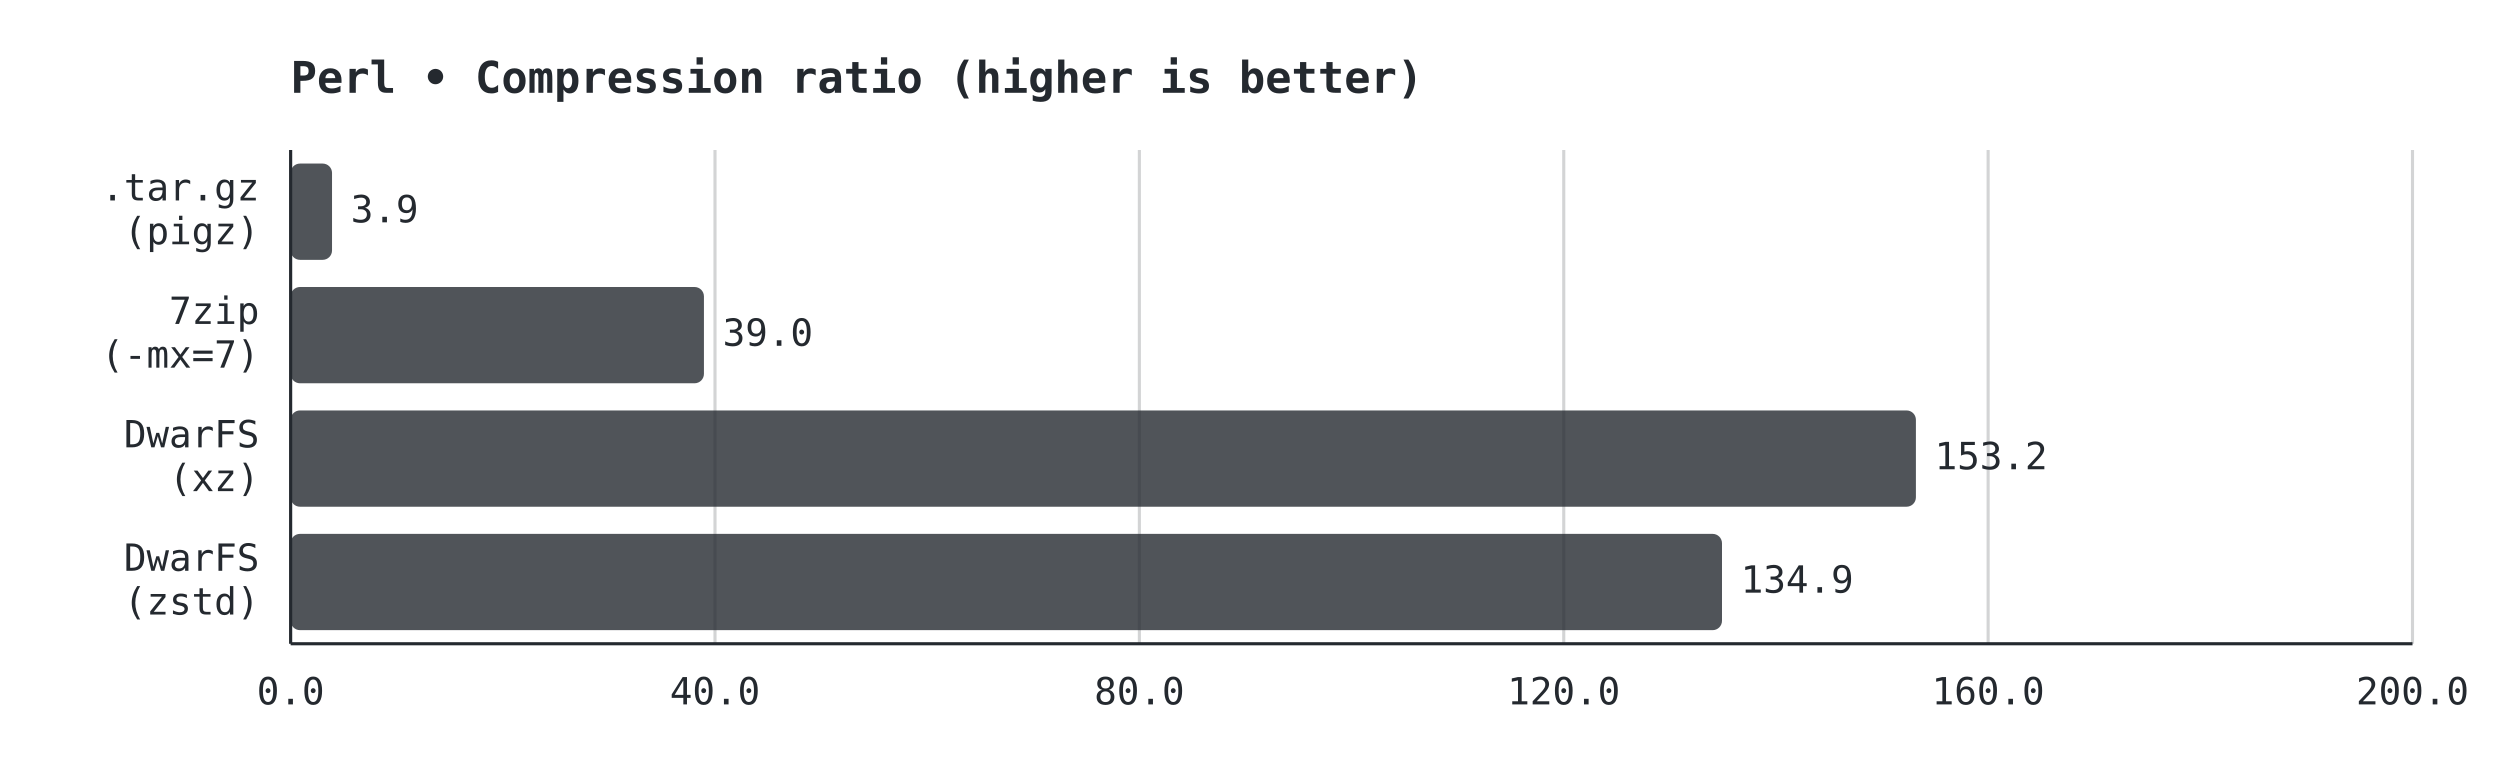
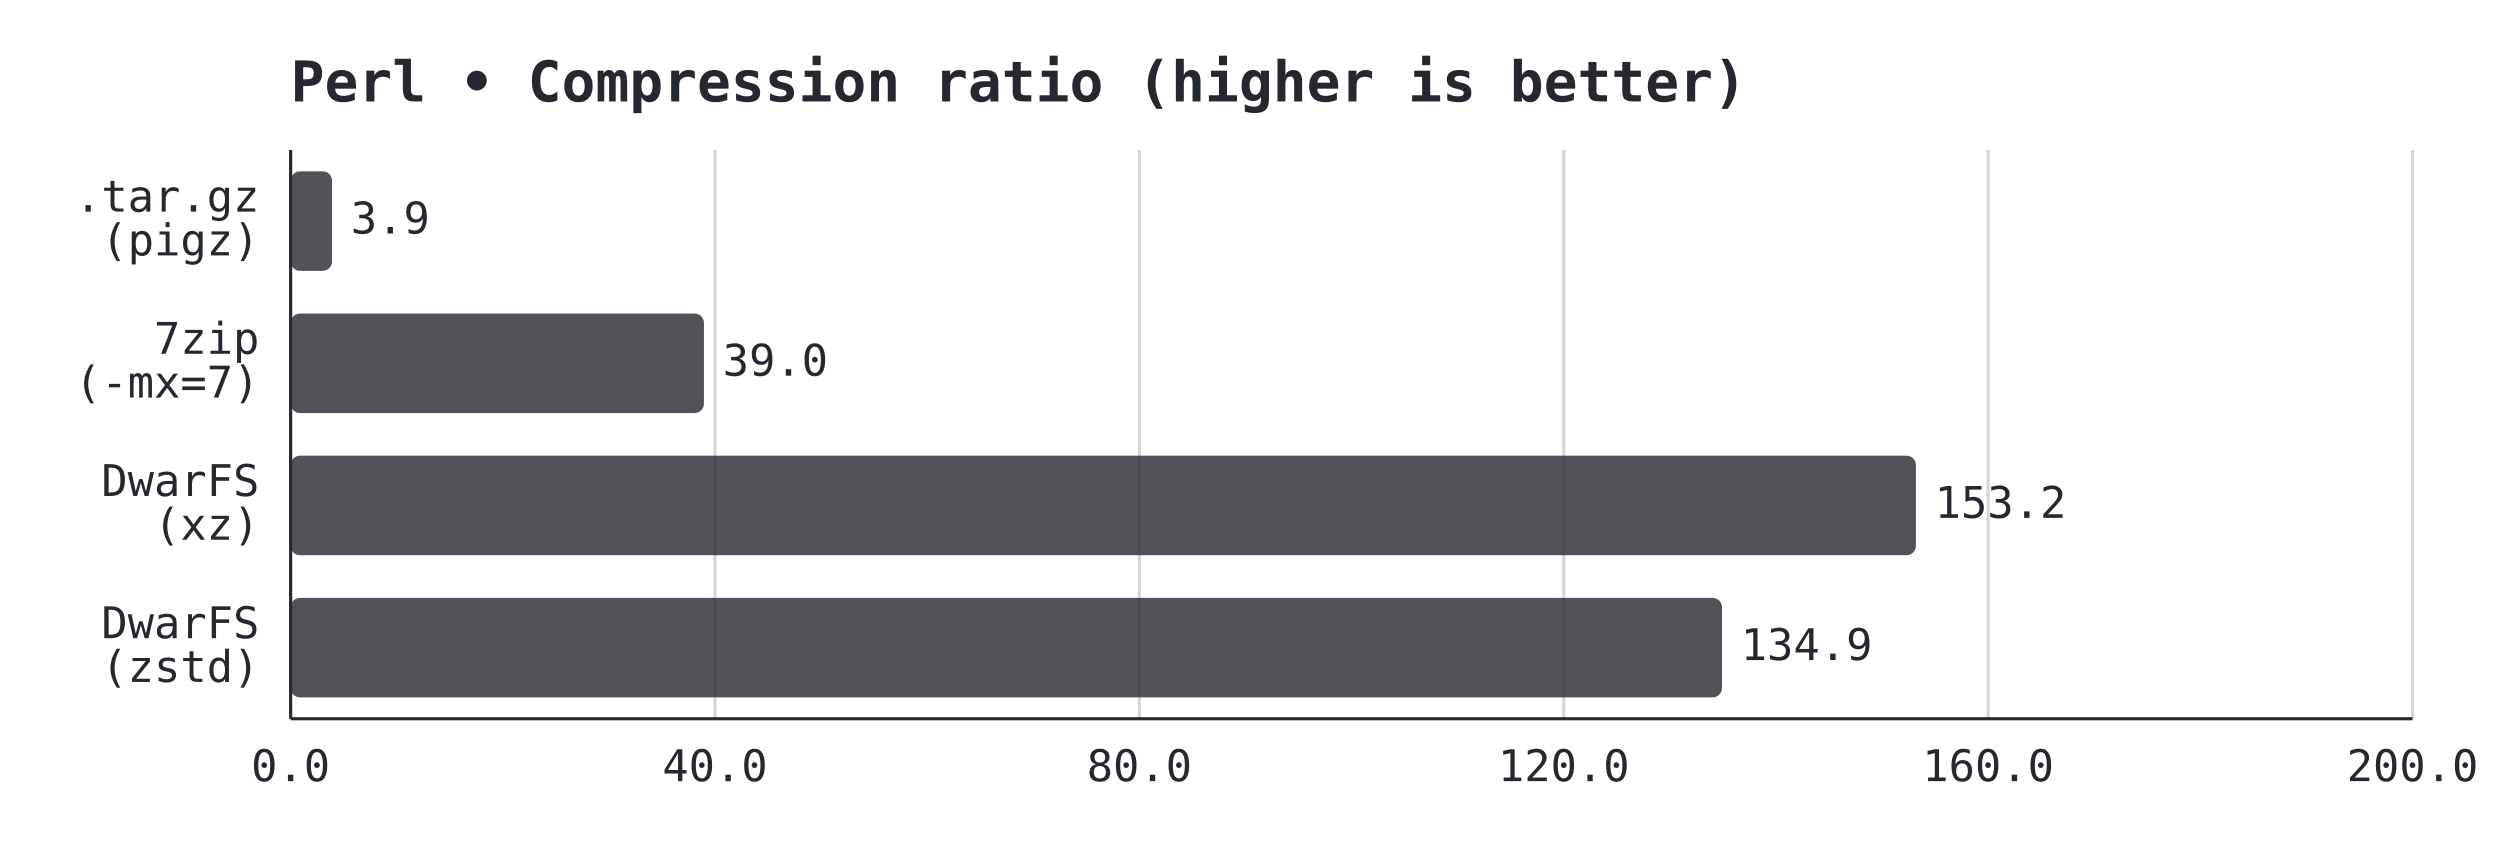
- <svg xmlns="http://www.w3.org/2000/svg" width="800" height="250" viewBox="0 0 800 250" role="img" aria-label="Perl • Compression ratio (higher is better)">
+ <svg xmlns="http://www.w3.org/2000/svg" width="800" height="274" viewBox="0 0 800 274" role="img" aria-label="Perl • Compression ratio (higher is better)">
  <style>
    :root {
      color: var(--fgColor-default, #24292f);
      font-family: ui-monospace, SFMono-Regular, Menlo, Consolas, monospace;
    }
    @media (prefers-color-scheme: dark) {
      :root { color: var(--fgColor-default, #c9d1d9); }
    }
-     .t { fill: currentColor; font-size: 12px; dominant-baseline: middle; }
-     .title { font-weight: 600; font-size: 14px; dominant-baseline: hanging; }
+     .t { fill: currentColor; font-size: 14px; dominant-baseline: middle; }
+     .title { font-weight: 600; font-size: 18px; dominant-baseline: hanging; }
    .axis { stroke: currentColor; stroke-width: 1; }
    .grid { stroke: currentColor; stroke-width: 1; opacity: .2; }
    .bar { fill: currentColor; opacity: .8; }
-     .unit { opacity: .7; font-size: 11px; }
+     .unit { opacity: .8; font-size: 14px; }
  </style>
-   <rect x="0" y="0" width="800" height="250" fill="none" />
+   <rect x="0" y="0" width="800" height="274" fill="none" />
  <text x="93" y="20" class="t title">Perl • Compression ratio (higher is better)</text>
-   <line x1="93" y1="206" x2="772" y2="206" class="axis" />
-   <line x1="93" y1="48" x2="93" y2="206" class="axis" />
-   <line x1="93.00" y1="48" x2="93.00" y2="206" class="grid" />
-   <text x="93.00" y="222" class="t" text-anchor="middle">0.0</text>
-   <line x1="228.80" y1="48" x2="228.80" y2="206" class="grid" />
-   <text x="228.80" y="222" class="t" text-anchor="middle">40.0</text>
-   <line x1="364.60" y1="48" x2="364.60" y2="206" class="grid" />
-   <text x="364.60" y="222" class="t" text-anchor="middle">80.0</text>
-   <line x1="500.40" y1="48" x2="500.40" y2="206" class="grid" />
-   <text x="500.40" y="222" class="t" text-anchor="middle">120.0</text>
-   <line x1="636.20" y1="48" x2="636.20" y2="206" class="grid" />
-   <text x="636.20" y="222" class="t" text-anchor="middle">160.0</text>
-   <line x1="772.00" y1="48" x2="772.00" y2="206" class="grid" />
-   <text x="772.00" y="222" class="t" text-anchor="middle">200.0</text>
-   <rect class="bar" x="93.00" y="52.34" width="13.25" height="30.81" rx="3" ry="3" />
-   <text x="83.00" y="60.75" class="t" text-anchor="end">.tar.gz</text>
-   <text x="83.00" y="74.75" class="t" text-anchor="end">(pigz)</text>
-   <text x="112.25" y="67.75" class="t">3.9</text>
-   <rect class="bar" x="93.00" y="91.84" width="132.26" height="30.81" rx="3" ry="3" />
-   <text x="83.00" y="100.25" class="t" text-anchor="end">7zip</text>
-   <text x="83.00" y="114.25" class="t" text-anchor="end">(-mx=7)</text>
-   <text x="231.26" y="107.25" class="t">39.0</text>
-   <rect class="bar" x="93.00" y="131.34" width="520.09" height="30.81" rx="3" ry="3" />
-   <text x="83.00" y="139.75" class="t" text-anchor="end">DwarFS</text>
-   <text x="83.00" y="153.75" class="t" text-anchor="end">(xz)</text>
-   <text x="619.09" y="146.75" class="t">153.2</text>
-   <rect class="bar" x="93.00" y="170.84" width="458.04" height="30.81" rx="3" ry="3" />
-   <text x="83.00" y="179.25" class="t" text-anchor="end">DwarFS</text>
-   <text x="83.00" y="193.25" class="t" text-anchor="end">(zstd)</text>
-   <text x="557.04" y="186.25" class="t">134.9</text>
+   <line x1="93" y1="230" x2="772" y2="230" class="axis" />
+   <line x1="93" y1="48" x2="93" y2="230" class="axis" />
+   <line x1="93.00" y1="48" x2="93.00" y2="230" class="grid" />
+   <text x="93.00" y="246" class="t" text-anchor="middle">0.0</text>
+   <line x1="228.80" y1="48" x2="228.80" y2="230" class="grid" />
+   <text x="228.80" y="246" class="t" text-anchor="middle">40.0</text>
+   <line x1="364.60" y1="48" x2="364.60" y2="230" class="grid" />
+   <text x="364.60" y="246" class="t" text-anchor="middle">80.0</text>
+   <line x1="500.40" y1="48" x2="500.40" y2="230" class="grid" />
+   <text x="500.40" y="246" class="t" text-anchor="middle">120.0</text>
+   <line x1="636.20" y1="48" x2="636.20" y2="230" class="grid" />
+   <text x="636.20" y="246" class="t" text-anchor="middle">160.0</text>
+   <line x1="772.00" y1="48" x2="772.00" y2="230" class="grid" />
+   <text x="772.00" y="246" class="t" text-anchor="middle">200.0</text>
+   <rect class="bar" x="93.00" y="54.83" width="13.25" height="31.85" rx="3" ry="3" />
+   <text x="83.00" y="63.75" class="t" text-anchor="end">.tar.gz</text>
+   <text x="83.00" y="77.75" class="t" text-anchor="end">(pigz)</text>
+   <text x="112.25" y="70.75" class="t">3.9</text>
+   <rect class="bar" x="93.00" y="100.33" width="132.26" height="31.85" rx="3" ry="3" />
+   <text x="83.00" y="109.25" class="t" text-anchor="end">7zip</text>
+   <text x="83.00" y="123.25" class="t" text-anchor="end">(-mx=7)</text>
+   <text x="231.26" y="116.25" class="t">39.0</text>
+   <rect class="bar" x="93.00" y="145.82" width="520.09" height="31.85" rx="3" ry="3" />
+   <text x="83.00" y="154.75" class="t" text-anchor="end">DwarFS</text>
+   <text x="83.00" y="168.75" class="t" text-anchor="end">(xz)</text>
+   <text x="619.09" y="161.75" class="t">153.2</text>
+   <rect class="bar" x="93.00" y="191.32" width="458.04" height="31.85" rx="3" ry="3" />
+   <text x="83.00" y="200.25" class="t" text-anchor="end">DwarFS</text>
+   <text x="83.00" y="214.25" class="t" text-anchor="end">(zstd)</text>
+   <text x="557.04" y="207.25" class="t">134.9</text>
</svg>
